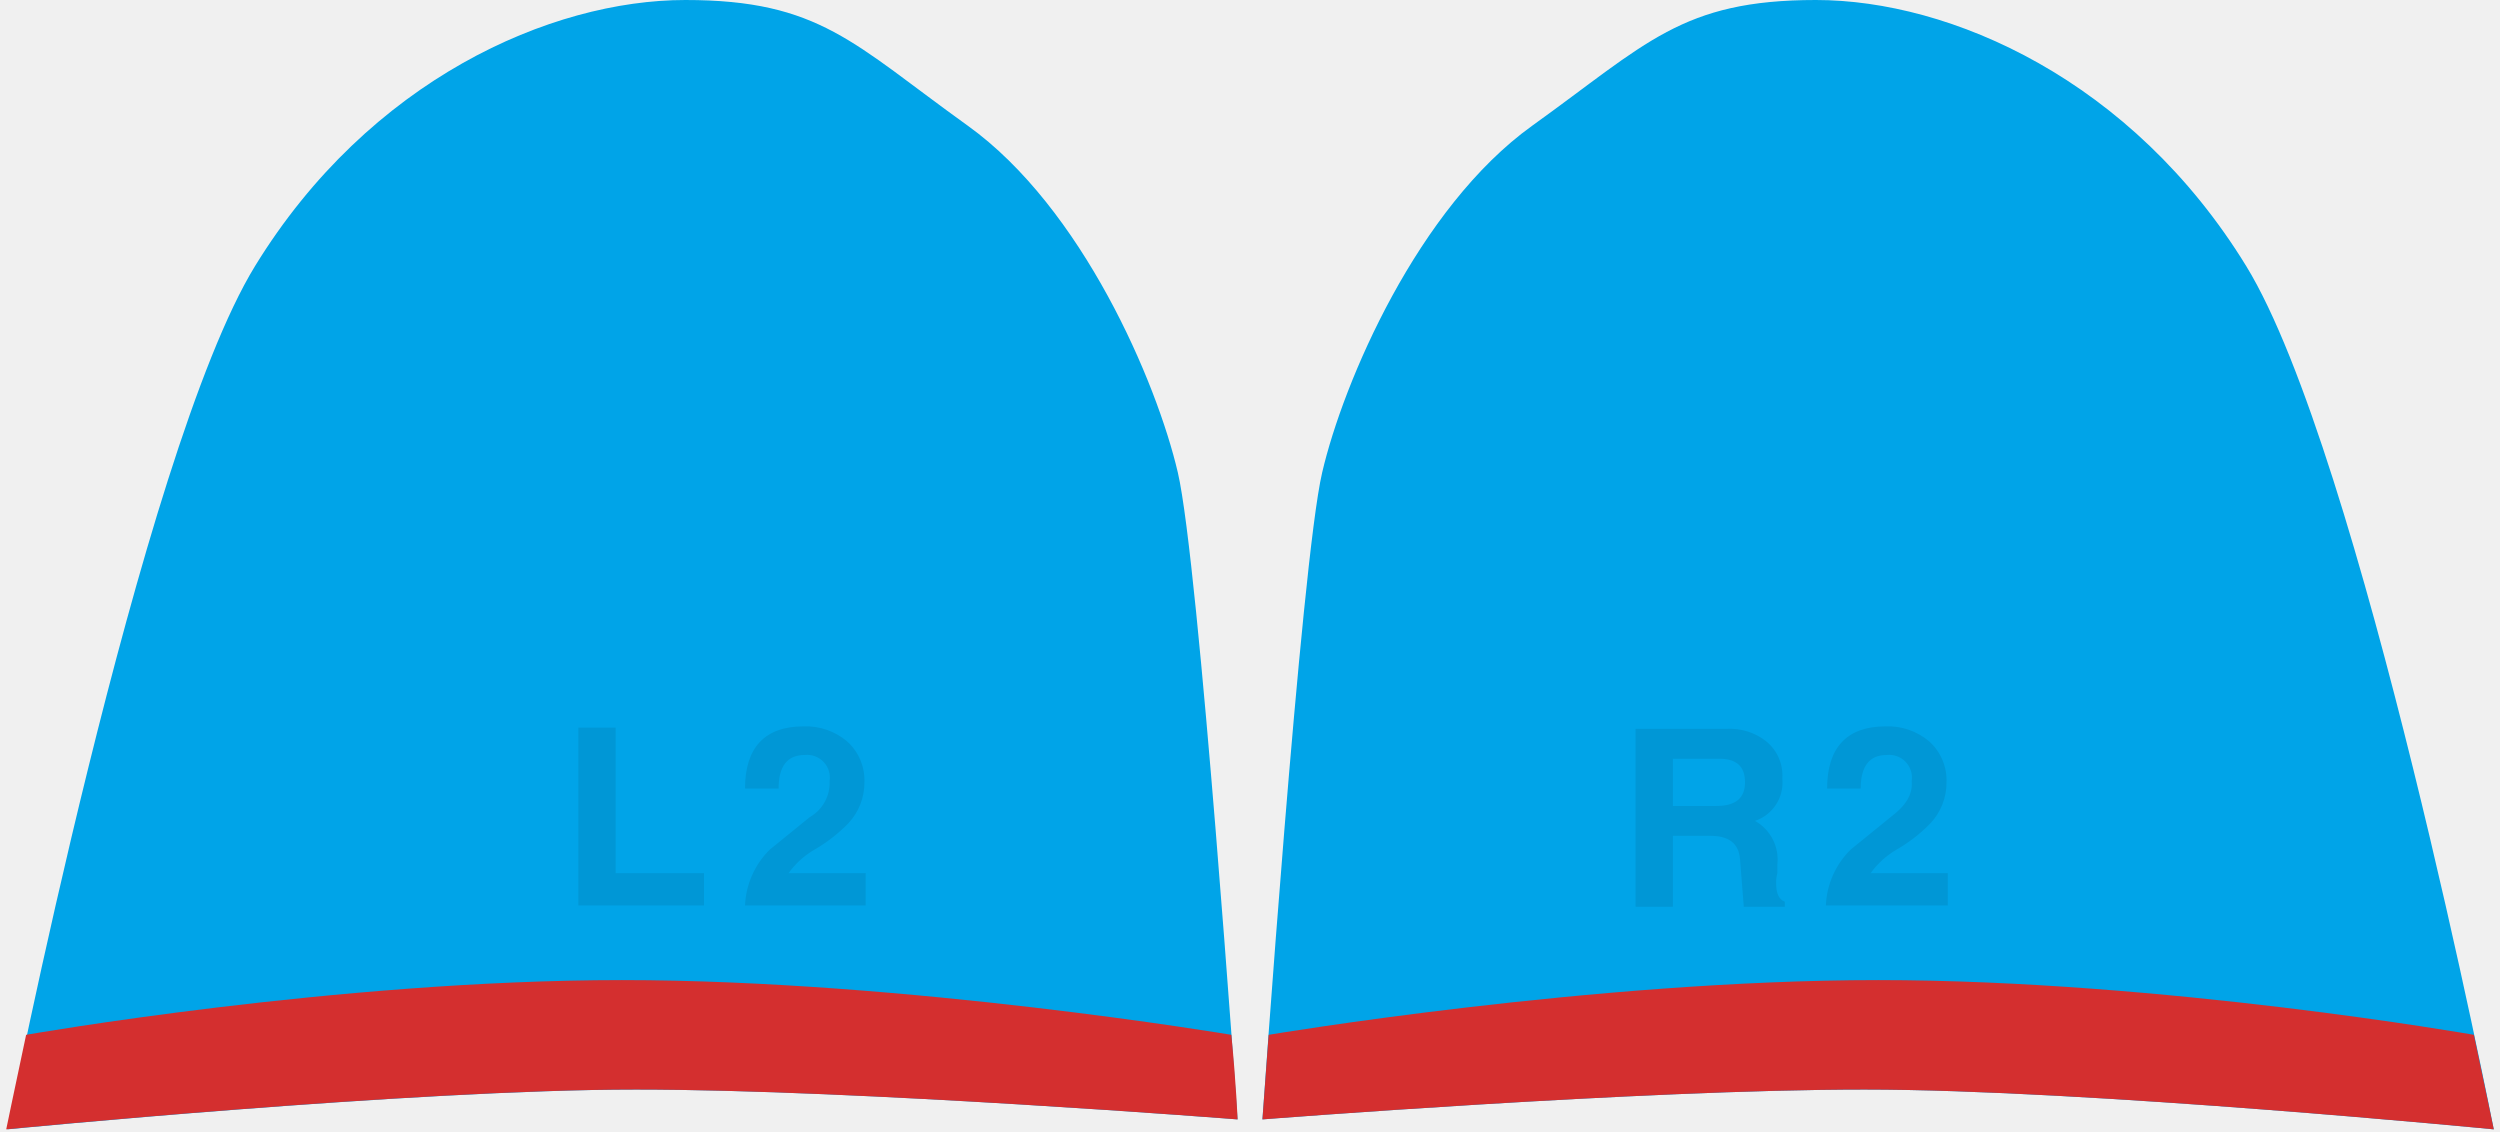
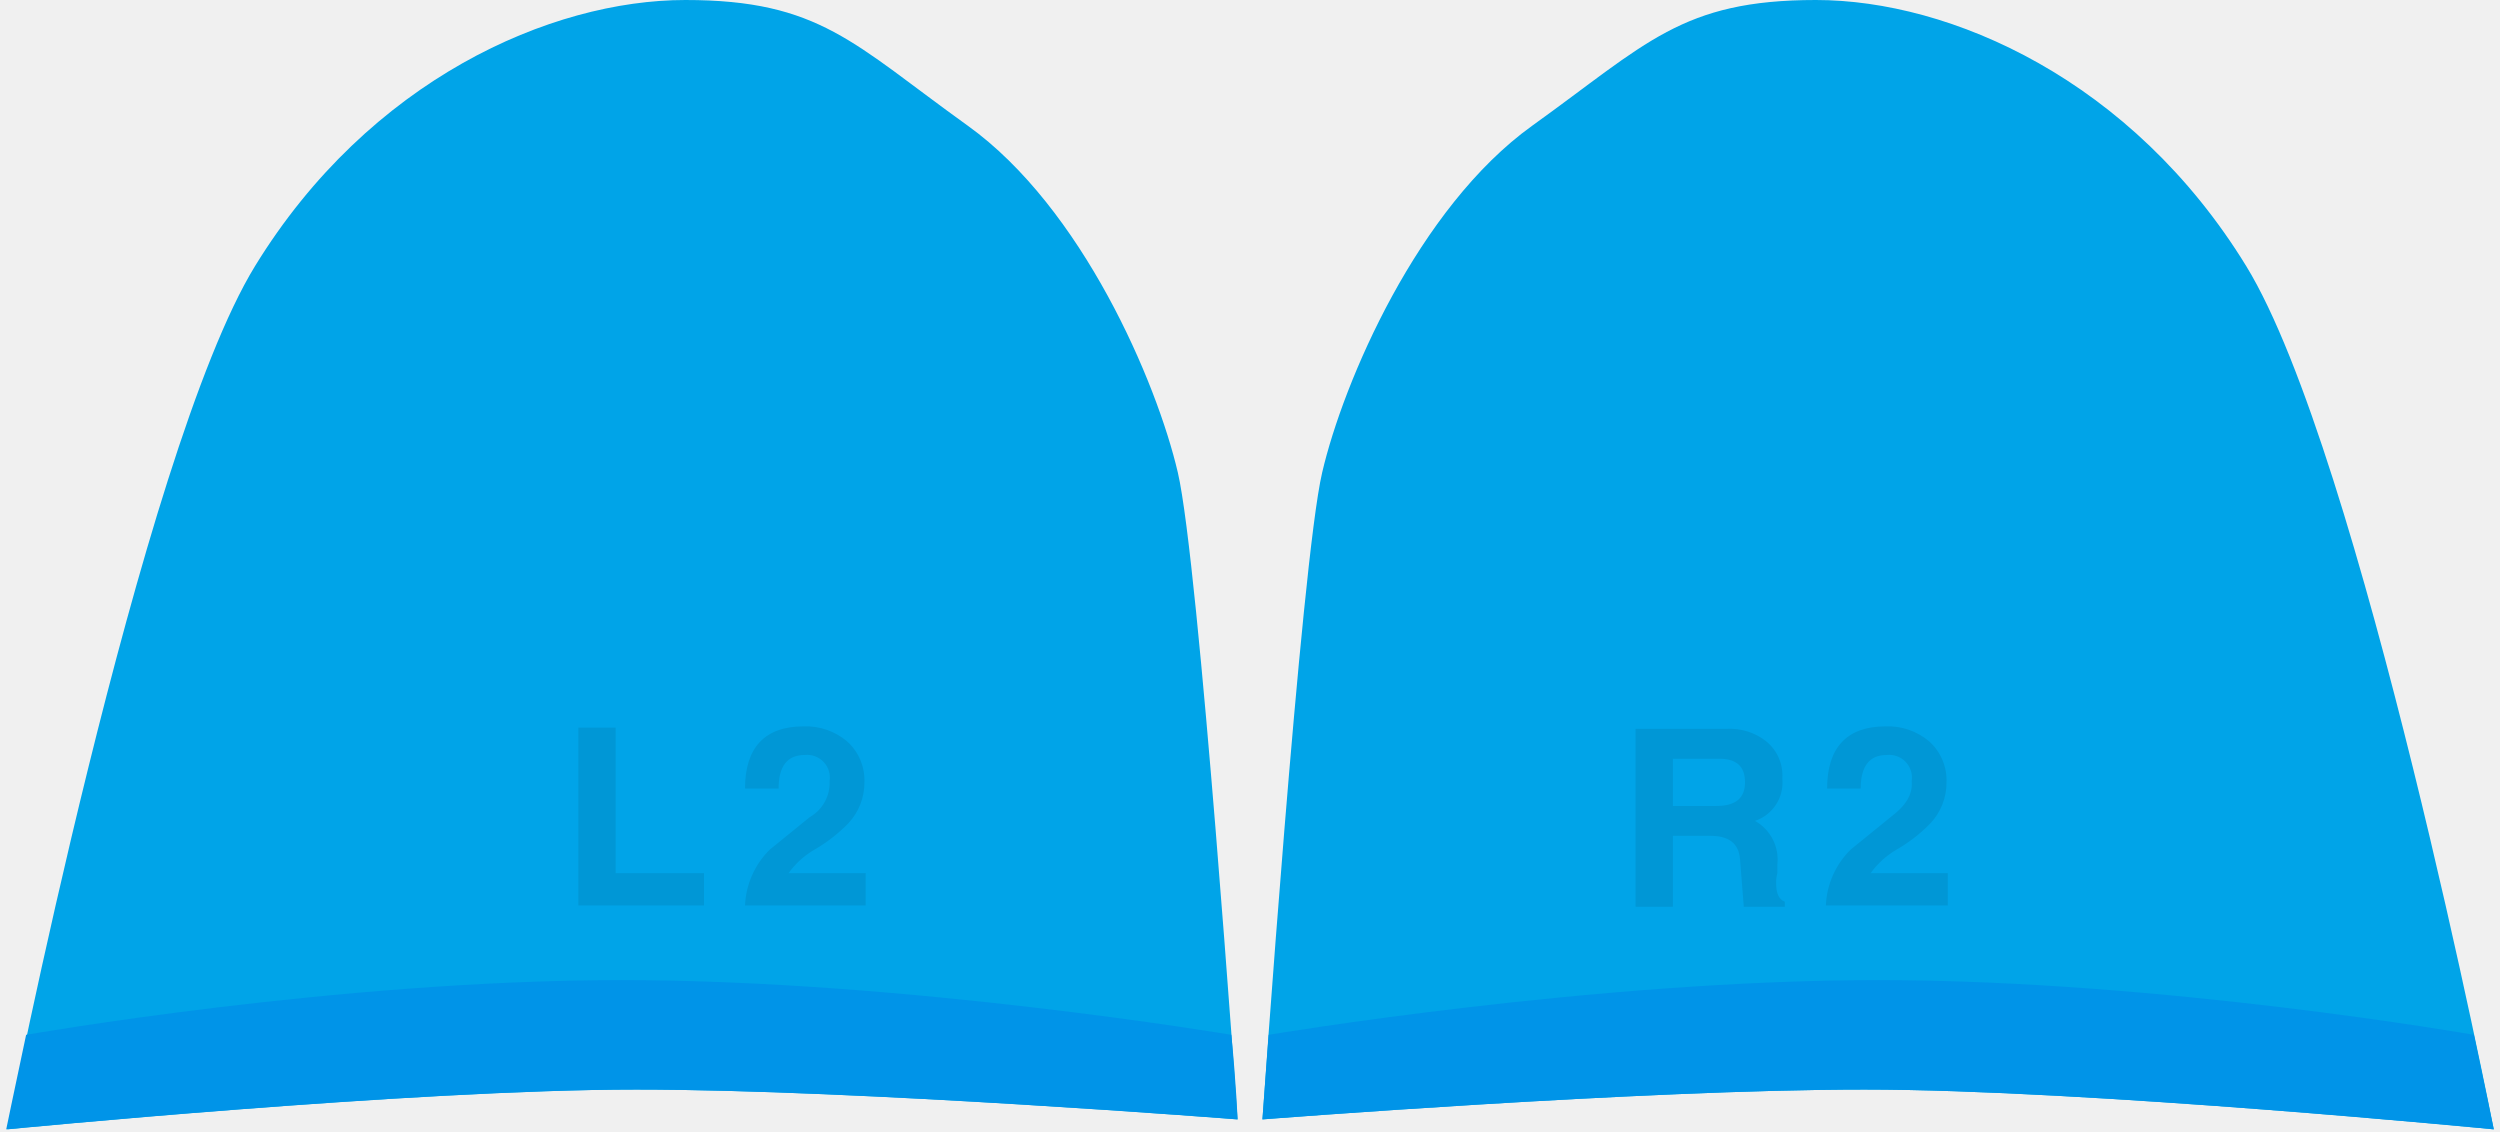
<svg xmlns="http://www.w3.org/2000/svg" width="201" height="91" viewBox="0 0 201 91" fill="none">
  <g clip-path="url(#clip0_714_24)">
    <path d="M200.5 90.8C200.5 90.8 167.8 87.6 149.9 87.6C132 87.6 101.5 90 101.5 90C101.5 90 104.6 45.3 106.3 38C108 30.7 114 16.7 123.2 10.1C132.4 3.5 135.2 0 146 0C156.8 0 171.4 6.4 180.6 21.4C189.8 36.4 200.5 90.8 200.5 90.8Z" fill="#00A4E8" />
-     <path d="M102 83.2C102 83.2 128.1 78.8 151 78.8C173.9 78.8 198.9 83.2 198.9 83.2C199.9 87.9 200.5 90.8 200.5 90.8C200.5 90.8 167.8 87.6 149.9 87.6C132 87.6 101.5 90 101.5 90C101.5 90 101.7 87.3 102 83.2Z" fill="#D42F2F" />
+     <path d="M102 83.2C102 83.2 128.1 78.8 151 78.8C173.9 78.8 198.9 83.2 198.9 83.2C199.9 87.9 200.5 90.8 200.5 90.8C200.5 90.8 167.8 87.6 149.9 87.6C132 87.6 101.5 90 101.5 90C101.5 90 101.7 87.3 102 83.2Z" fill="#0094E8" />
    <g opacity="0.08">
      <path d="M152 65.7L148.8 68.3C147.587 69.492 146.872 71.101 146.8 72.8H156.6V70.2H150.4C150.957 69.424 151.673 68.777 152.5 68.3C153.492 67.727 154.401 67.021 155.2 66.2C156.041 65.308 156.507 64.126 156.5 62.9C156.523 62.281 156.41 61.664 156.168 61.094C155.926 60.524 155.561 60.014 155.1 59.6C154.123 58.779 152.875 58.351 151.6 58.4C148.5 58.4 146.9 60.1 146.9 63.4H149.6C149.6 61.6 150.3 60.7 151.7 60.7C151.979 60.671 152.26 60.706 152.523 60.803C152.786 60.899 153.024 61.055 153.217 61.258C153.41 61.461 153.554 61.705 153.638 61.973C153.722 62.24 153.743 62.523 153.7 62.8C153.8 63.9 153.2 64.8 152 65.7Z" fill="black" />
      <path d="M134.5 67.2H137.5C139 67.2 139.8 67.8 139.9 69.1C140 70.4 140.1 71.6 140.2 72.9H143.5V72.5C143 72.3 142.8 71.8 142.8 71C142.795 70.73 142.828 70.46 142.9 70.2V69.5C142.977 68.804 142.848 68.101 142.528 67.479C142.207 66.856 141.711 66.342 141.1 66C141.797 65.766 142.395 65.302 142.794 64.685C143.194 64.067 143.372 63.332 143.3 62.6C143.34 62.032 143.243 61.463 143.017 60.941C142.791 60.419 142.442 59.959 142 59.6C141.092 58.886 139.953 58.531 138.8 58.6H131.5V72.9H134.5V67.2ZM134.5 61H138.2C139.6 61 140.3 61.6 140.3 62.9C140.3 64.2 139.5 64.8 138 64.8H134.5V61Z" fill="black" />
    </g>
    <path d="M0.6 90.8C0.6 90.8 33.3 87.6 51.2 87.6C69.1 87.6 99.5 90 99.5 90C99.5 90 96.4 45.3 94.7 38C93 30.7 87 16.7 77.8 10.1C68.6 3.5 65.9 0 55.1 0C44.3 0 29.7 6.4 20.5 21.4C11.3 36.4 0.6 90.8 0.6 90.8Z" fill="#00A4E8" />
-     <path d="M99 83.2C99 83.2 72.9 78.8 50 78.8C27.1 78.8 2.1 83.2 2.1 83.2C1.1 87.9 0.5 90.8 0.5 90.8C0.5 90.8 33.2 87.6 51.1 87.6C69 87.6 99.5 90 99.5 90C99.5 90 99.4 87.3 99 83.2Z" fill="#D42F2F" />
+     <path d="M99 83.2C99 83.2 72.9 78.8 50 78.8C27.1 78.8 2.1 83.2 2.1 83.2C1.1 87.9 0.5 90.8 0.5 90.8C0.5 90.8 33.2 87.6 51.1 87.6C69 87.6 99.5 90 99.5 90C99.5 90 99.4 87.3 99 83.2Z" fill="#0094E8" />
    <g opacity="0.08">
      <path d="M65.1 65.7L61.9 68.3C60.687 69.492 59.972 71.101 59.9 72.8H69.6V70.2H63.4C63.957 69.424 64.673 68.777 65.5 68.3C66.492 67.727 67.401 67.021 68.2 66.2C69.041 65.308 69.507 64.126 69.5 62.9C69.523 62.281 69.41 61.664 69.168 61.094C68.926 60.524 68.561 60.014 68.1 59.6C67.123 58.779 65.875 58.351 64.6 58.4C61.5 58.4 59.9 60.1 59.9 63.4H62.6C62.6 61.6 63.3 60.7 64.7 60.7C64.979 60.671 65.26 60.706 65.523 60.803C65.786 60.899 66.023 61.055 66.217 61.258C66.41 61.461 66.554 61.705 66.638 61.973C66.722 62.24 66.743 62.523 66.7 62.8C66.727 63.384 66.591 63.964 66.309 64.476C66.026 64.987 65.608 65.411 65.1 65.7Z" fill="black" />
      <path d="M56.6 70.2H49.5V58.5H46.5V72.8H56.6V70.2Z" fill="black" />
    </g>
  </g>
  <defs>
    <clipPath id="clip0_714_24">
      <rect width="200" height="90.8" fill="white" transform="translate(0.5)" />
    </clipPath>
  </defs>
</svg>
